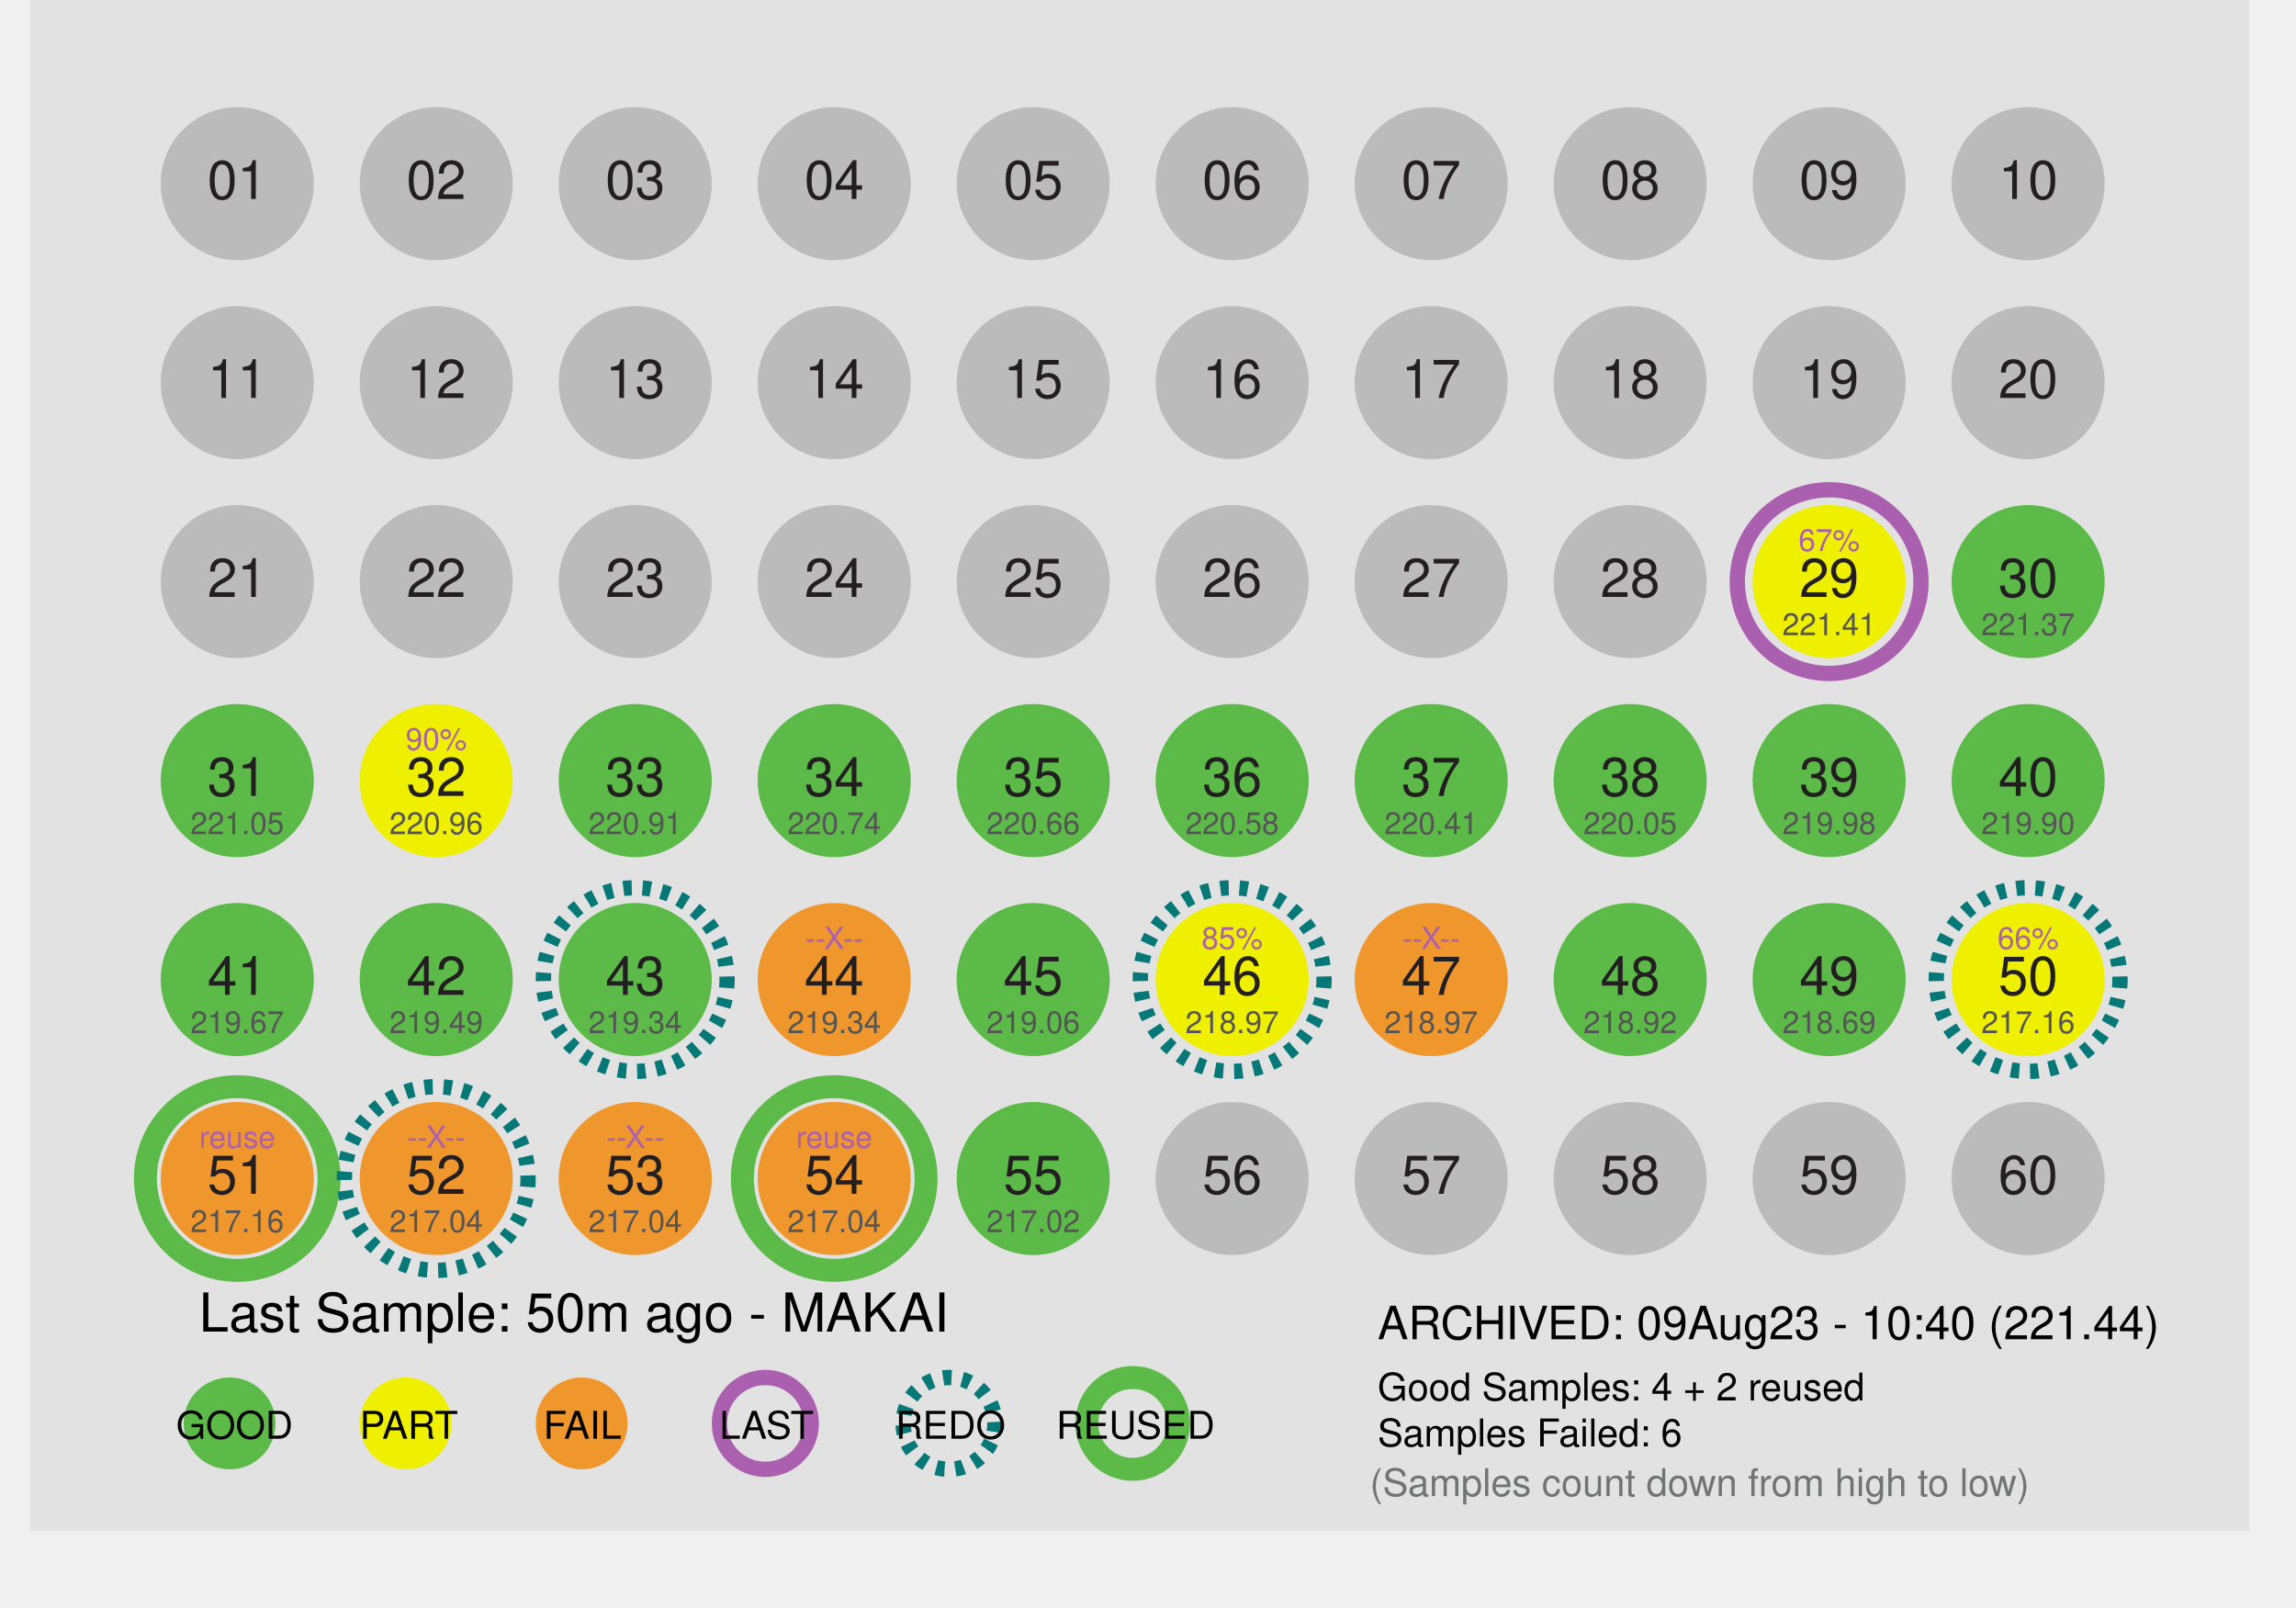
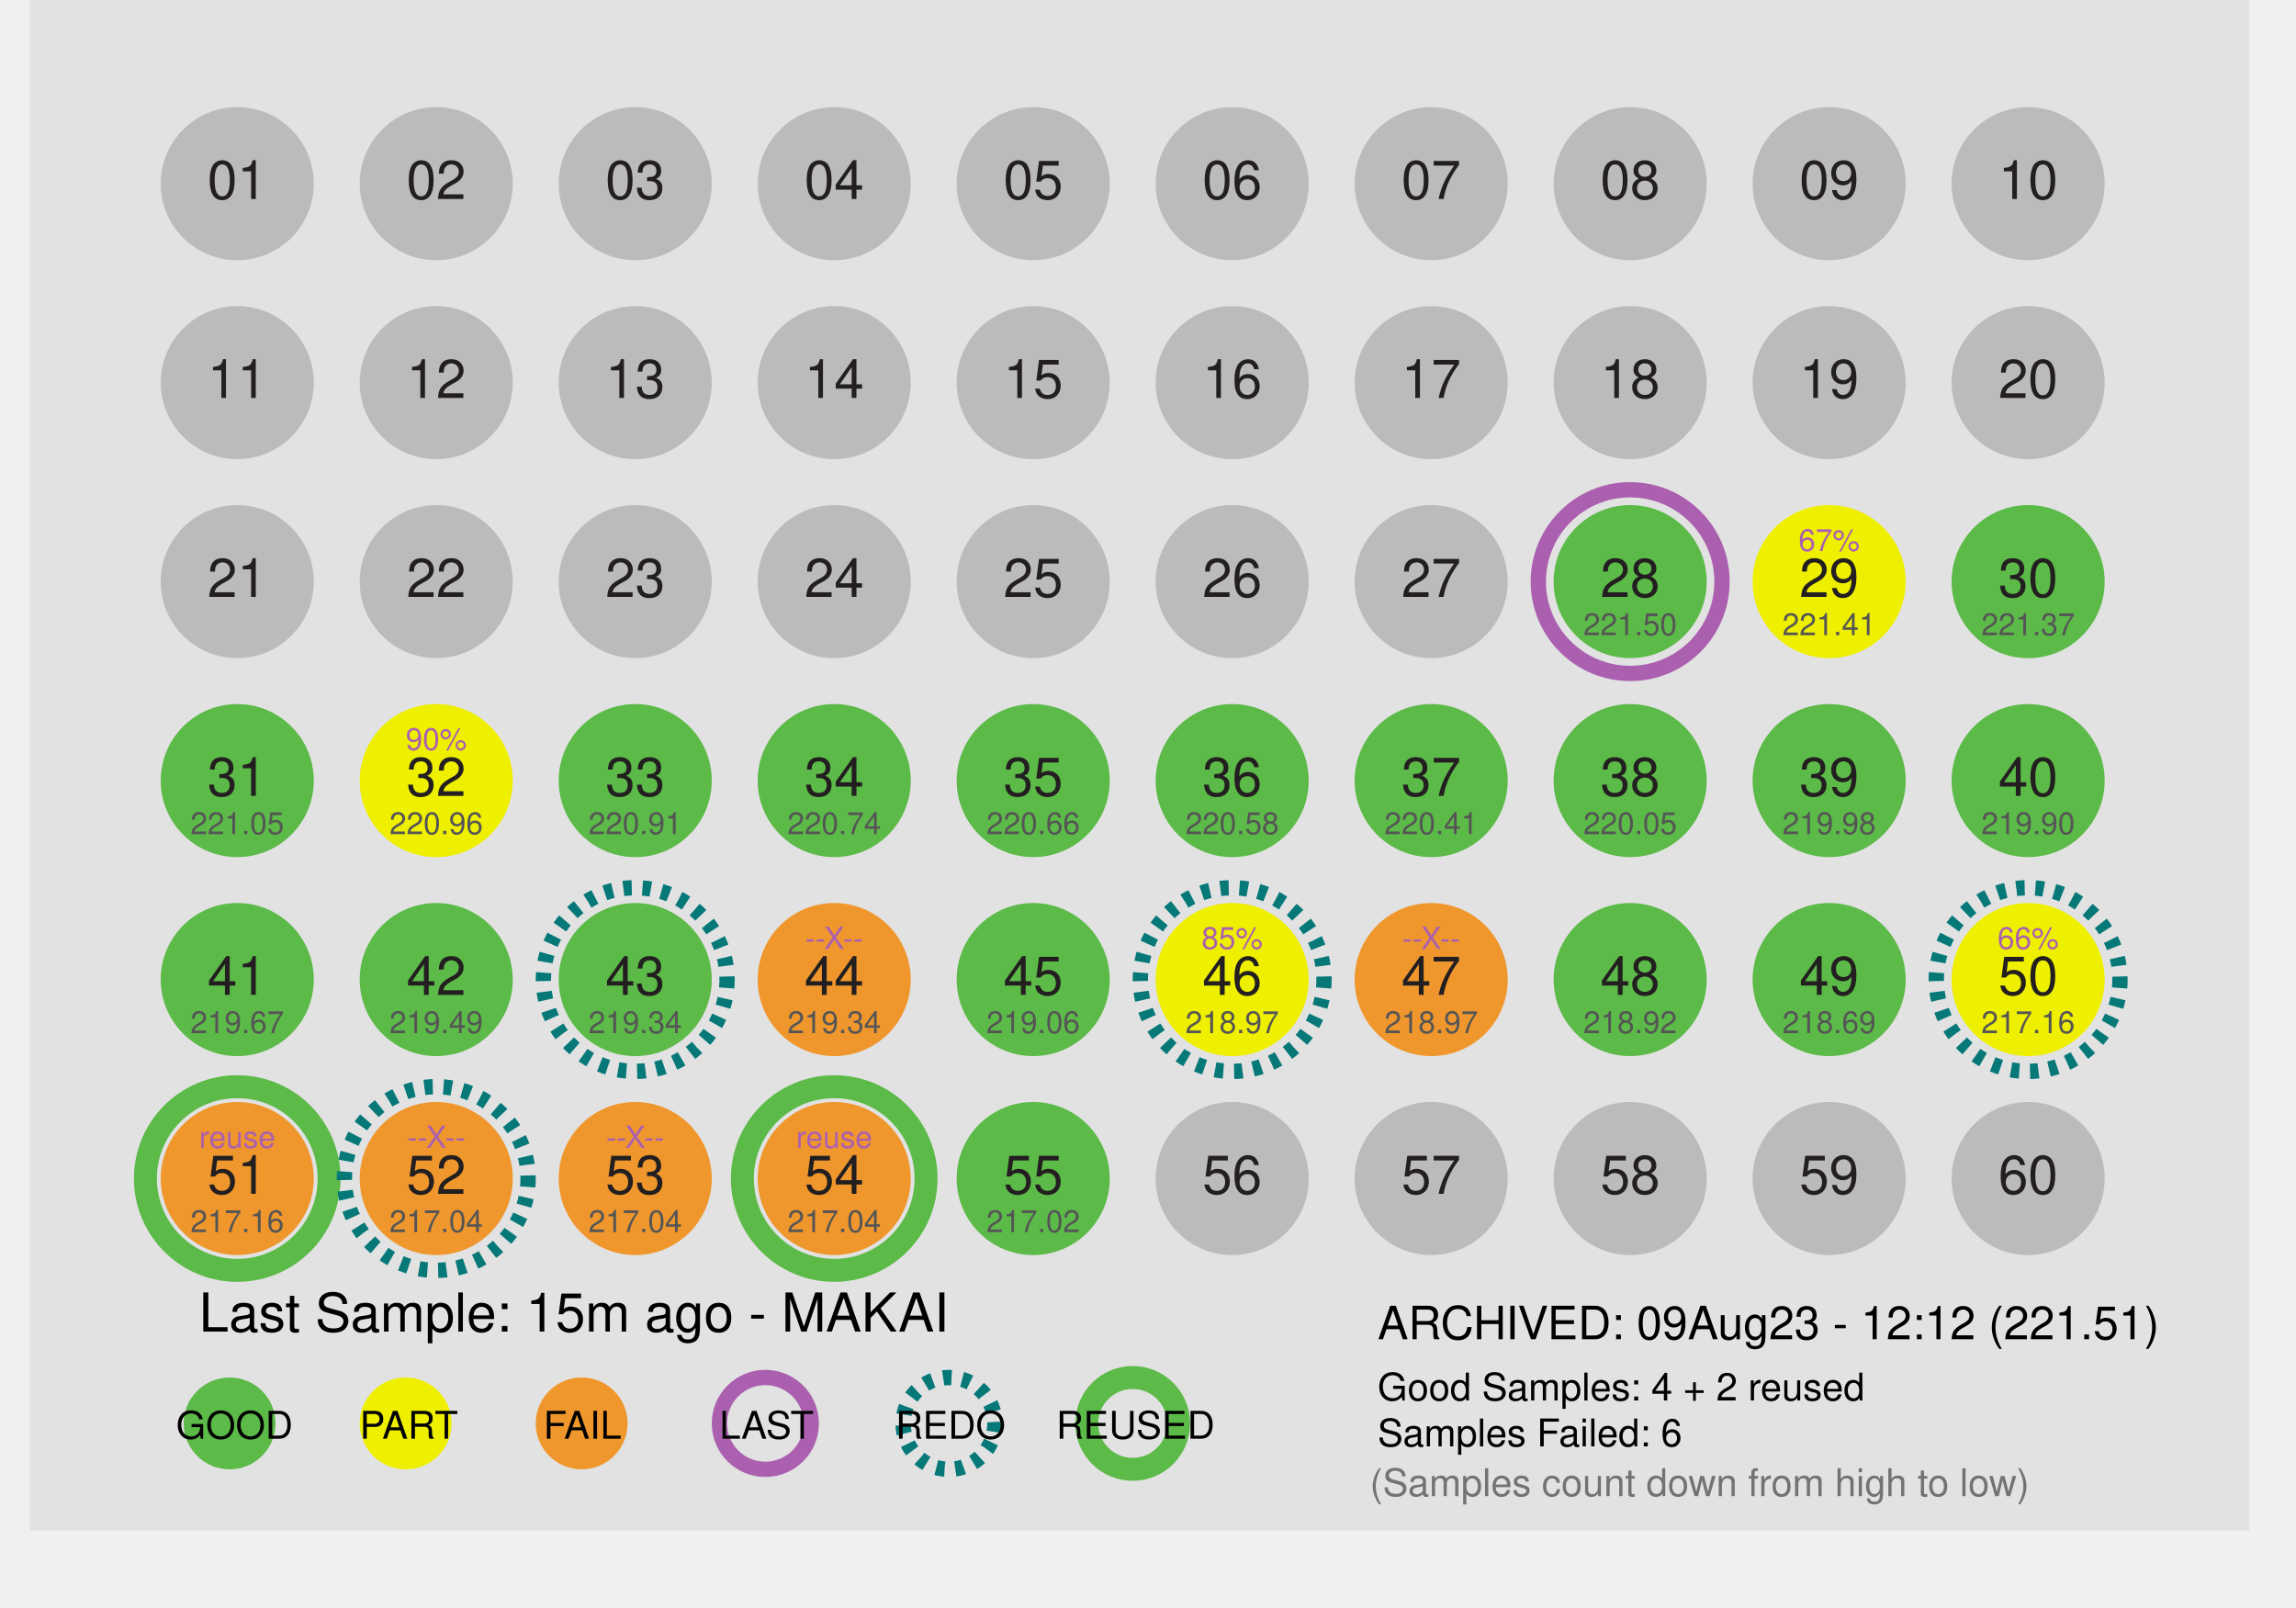
<svg xmlns="http://www.w3.org/2000/svg" id="Layer_1" data-name="Layer 1" x="0px" y="0px" viewBox="0 0 300 210" xml:space="preserve">
  <defs>
    <style>
 .st1 { fill: #dcddde; }
 .st2, .st3 { fill: #fff; }
 .st2 { stroke: #9b509f; }
 .st10, .st2, .st3 { stroke-miterlimit: 10; }
 .st10, .st2 { stroke-width: 2px; }
 .st3 { stroke: #231f20; }
 .st4 { fill: #ef972c; }
 .st5 { fill: #727373; }
 .st6 { fill: #5cba48; }
 .st7, .st8, .st9 { font-size: 7px; }
 .st7, .st8 { fill: #231f20; }
 .te5, .st7, .st9 { font-family: Helvetica; }
 .st8 { font-family: Helvetica-Bold, Helvetica; font-weight: 700; }
 .st9 { fill: #919396; }
 .st10 { fill: none; stroke: #fff; }

 .fill_gray { fill: #bbbbbb; }
 .fill_white { fill: #fff; }
 .stroke_purple { stroke: #ab60af; fill:none; stroke-width: 2px; }
 .stroke_black  { stroke: #000; fill:none; stroke-width: 2px; }
 .stroke_blue  { stroke: #067878; fill:none; stroke-width: 2px; stroke-dasharray:1.1 1.4;}
 .stroke_green  { stroke: #5cba48; fill:none; stroke-width: 3px;}
 .stroke_dash  { stroke-dasharray:1.1 1.4;}
 .stroke_2px { stroke-width: 2px; }
 .stroke_white { fill: none; stroke: #fff; }
 .stroke_none {stroke: none; fill:none};
 .stroke_darkGray { stroke: #231f20; fill: none; stroke-width: 2px;}
 .fill_orange { fill: #ef972c; }
 .fill_yellow { fill: #efef00; }
 .fill_lightgray { fill: #e2e2e2; }
 .thick_orange     { stroke-width:4px; fill:none; stroke: #ef972c; }
 .thick_yellow     { stroke-width:4px; fill:none; stroke: #f7ca0b; }
 .thick_gray       { stroke-width:4px; fill:none; stroke: #bbbbbb; }
 .thick_green      { stroke-width:4px; fill:none; stroke: #5cba48; }
 .fill_green { fill: #5cba48; }
 .font_size4 { font-size: 4px; }
 .font_size5 { font-size: 5px; }
 .font_size6 { font-size: 6px; }
 .font_size7 { font-size: 7px; }
 .font_size9 { font-size: 9px; }
 .fill_red {fill: #e24466; }
 .fill_purple {fill:#ab60af;}
 .fill_darkgray { fill: #555555; }
 .font_helv { font-family: Helvetica; }
 .font_helvBold { font-family: Helvetica-Bold, Helvetica; font-weight: 700; }
 .fill_lightergray { fill: #919396; }
    </style>
  </defs>
  <rect class="fill_lightgray" x="3.91" width="290" height="200" />
  <circle desc="c_big_01" class="stroke_none" cx="31" cy="24" r="12" />
  <circle desc="c_big_02" class="stroke_none" cx="57" cy="24" r="12" />
  <circle desc="c_big_03" class="stroke_none" cx="83" cy="24" r="12" />
  <circle desc="c_big_04" class="stroke_none" cx="109" cy="24" r="12" />
  <circle desc="c_big_05" class="stroke_none" cx="135" cy="24" r="12" />
  <circle desc="c_big_06" class="stroke_none" cx="161" cy="24" r="12" />
  <circle desc="c_big_07" class="stroke_none" cx="187" cy="24" r="12" />
  <circle desc="c_big_08" class="stroke_none" cx="213" cy="24" r="12" />
  <circle desc="c_big_09" class="stroke_none" cx="239" cy="24" r="12" />
  <circle desc="c_big_10" class="stroke_none" cx="265" cy="24" r="12" />
  <circle desc="c_big_11" class="stroke_none" cx="31" cy="50" r="12" />
  <circle desc="c_big_12" class="stroke_none" cx="57" cy="50" r="12" />
  <circle desc="c_big_13" class="stroke_none" cx="83" cy="50" r="12" />
  <circle desc="c_big_14" class="stroke_none" cx="109" cy="50" r="12" />
  <circle desc="c_big_15" class="stroke_none" cx="135" cy="50" r="12" />
  <circle desc="c_big_16" class="stroke_none" cx="161" cy="50" r="12" />
  <circle desc="c_big_17" class="stroke_none" cx="187" cy="50" r="12" />
  <circle desc="c_big_18" class="stroke_none" cx="213" cy="50" r="12" />
  <circle desc="c_big_19" class="stroke_none" cx="239" cy="50" r="12" />
  <circle desc="c_big_20" class="stroke_none" cx="265" cy="50" r="12" />
  <circle desc="c_big_21" class="stroke_none" cx="31" cy="76" r="12" />
  <circle desc="c_big_22" class="stroke_none" cx="57" cy="76" r="12" />
  <circle desc="c_big_23" class="stroke_none" cx="83" cy="76" r="12" />
  <circle desc="c_big_24" class="stroke_none" cx="109" cy="76" r="12" />
  <circle desc="c_big_25" class="stroke_none" cx="135" cy="76" r="12" />
  <circle desc="c_big_26" class="stroke_none" cx="161" cy="76" r="12" />
  <circle desc="c_big_27" class="stroke_none" cx="187" cy="76" r="12" />
-   <circle desc="c_big_28" class="stroke_none" cx="213" cy="76" r="12" />
-   <circle desc="c_big_29" class="stroke_purple" cx="239" cy="76" r="12" />
+   <circle desc="c_big_28" class="stroke_purple" cx="213" cy="76" r="12" />
+   <circle desc="c_big_29" class="stroke_none" cx="239" cy="76" r="12" />
  <circle desc="c_big_30" class="stroke_none" cx="265" cy="76" r="12" />
  <circle desc="c_big_31" class="stroke_none" cx="31" cy="102" r="12" />
  <circle desc="c_big_32" class="stroke_none" cx="57" cy="102" r="12" />
  <circle desc="c_big_33" class="stroke_none" cx="83" cy="102" r="12" />
  <circle desc="c_big_34" class="stroke_none" cx="109" cy="102" r="12" />
  <circle desc="c_big_35" class="stroke_none" cx="135" cy="102" r="12" />
  <circle desc="c_big_36" class="stroke_none" cx="161" cy="102" r="12" />
  <circle desc="c_big_37" class="stroke_none" cx="187" cy="102" r="12" />
  <circle desc="c_big_38" class="stroke_none" cx="213" cy="102" r="12" />
  <circle desc="c_big_39" class="stroke_none" cx="239" cy="102" r="12" />
  <circle desc="c_big_40" class="stroke_none" cx="265" cy="102" r="12" />
  <circle desc="c_big_41" class="stroke_none" cx="31" cy="128" r="12" />
  <circle desc="c_big_42" class="stroke_none" cx="57" cy="128" r="12" />
  <circle desc="c_big_43" class="stroke_blue" cx="83" cy="128" r="12" />
  <circle desc="c_big_44" class="stroke_none" cx="109" cy="128" r="12" />
  <circle desc="c_big_45" class="stroke_none" cx="135" cy="128" r="12" />
  <circle desc="c_big_46" class="stroke_blue" cx="161" cy="128" r="12" />
  <circle desc="c_big_47" class="stroke_none" cx="187" cy="128" r="12" />
  <circle desc="c_big_48" class="stroke_none" cx="213" cy="128" r="12" />
  <circle desc="c_big_49" class="stroke_none" cx="239" cy="128" r="12" />
  <circle desc="c_big_50" class="stroke_blue" cx="265" cy="128" r="12" />
  <circle desc="c_big_51" class="stroke_green" cx="31" cy="154" r="12" />
  <circle desc="c_big_52" class="stroke_blue" cx="57" cy="154" r="12" />
  <circle desc="c_big_53" class="stroke_none" cx="83" cy="154" r="12" />
  <circle desc="c_big_54" class="stroke_green" cx="109" cy="154" r="12" />
  <circle desc="c_big_55" class="stroke_none" cx="135" cy="154" r="12" />
  <circle desc="c_big_56" class="stroke_none" cx="161" cy="154" r="12" />
  <circle desc="c_big_57" class="stroke_none" cx="187" cy="154" r="12" />
  <circle desc="c_big_58" class="stroke_none" cx="213" cy="154" r="12" />
  <circle desc="c_big_59" class="stroke_none" cx="239" cy="154" r="12" />
  <circle desc="c_big_60" class="stroke_none" cx="265" cy="154" r="12" />
  <circle desc="c_small_01" class="fill_gray" cx="31" cy="24" r="10" />
  <circle desc="c_small_02" class="fill_gray" cx="57" cy="24" r="10" />
  <circle desc="c_small_03" class="fill_gray" cx="83" cy="24" r="10" />
  <circle desc="c_small_04" class="fill_gray" cx="109" cy="24" r="10" />
  <circle desc="c_small_05" class="fill_gray" cx="135" cy="24" r="10" />
  <circle desc="c_small_06" class="fill_gray" cx="161" cy="24" r="10" />
  <circle desc="c_small_07" class="fill_gray" cx="187" cy="24" r="10" />
  <circle desc="c_small_08" class="fill_gray" cx="213" cy="24" r="10" />
  <circle desc="c_small_09" class="fill_gray" cx="239" cy="24" r="10" />
  <circle desc="c_small_10" class="fill_gray" cx="265" cy="24" r="10" />
  <circle desc="c_small_11" class="fill_gray" cx="31" cy="50" r="10" />
  <circle desc="c_small_12" class="fill_gray" cx="57" cy="50" r="10" />
  <circle desc="c_small_13" class="fill_gray" cx="83" cy="50" r="10" />
  <circle desc="c_small_14" class="fill_gray" cx="109" cy="50" r="10" />
  <circle desc="c_small_15" class="fill_gray" cx="135" cy="50" r="10" />
  <circle desc="c_small_16" class="fill_gray" cx="161" cy="50" r="10" />
  <circle desc="c_small_17" class="fill_gray" cx="187" cy="50" r="10" />
  <circle desc="c_small_18" class="fill_gray" cx="213" cy="50" r="10" />
  <circle desc="c_small_19" class="fill_gray" cx="239" cy="50" r="10" />
  <circle desc="c_small_20" class="fill_gray" cx="265" cy="50" r="10" />
  <circle desc="c_small_21" class="fill_gray" cx="31" cy="76" r="10" />
  <circle desc="c_small_22" class="fill_gray" cx="57" cy="76" r="10" />
  <circle desc="c_small_23" class="fill_gray" cx="83" cy="76" r="10" />
  <circle desc="c_small_24" class="fill_gray" cx="109" cy="76" r="10" />
  <circle desc="c_small_25" class="fill_gray" cx="135" cy="76" r="10" />
  <circle desc="c_small_26" class="fill_gray" cx="161" cy="76" r="10" />
  <circle desc="c_small_27" class="fill_gray" cx="187" cy="76" r="10" />
-   <circle desc="c_small_28" class="fill_gray" cx="213" cy="76" r="10" />
+   <circle desc="c_small_28" class="fill_green" cx="213" cy="76" r="10" />
  <circle desc="c_small_29" class="fill_yellow" cx="239" cy="76" r="10" />
  <circle desc="c_small_30" class="fill_green" cx="265" cy="76" r="10" />
  <circle desc="c_small_31" class="fill_green" cx="31" cy="102" r="10" />
  <circle desc="c_small_32" class="fill_yellow" cx="57" cy="102" r="10" />
  <circle desc="c_small_33" class="fill_green" cx="83" cy="102" r="10" />
  <circle desc="c_small_34" class="fill_green" cx="109" cy="102" r="10" />
  <circle desc="c_small_35" class="fill_green" cx="135" cy="102" r="10" />
  <circle desc="c_small_36" class="fill_green" cx="161" cy="102" r="10" />
  <circle desc="c_small_37" class="fill_green" cx="187" cy="102" r="10" />
  <circle desc="c_small_38" class="fill_green" cx="213" cy="102" r="10" />
  <circle desc="c_small_39" class="fill_green" cx="239" cy="102" r="10" />
  <circle desc="c_small_40" class="fill_green" cx="265" cy="102" r="10" />
  <circle desc="c_small_41" class="fill_green" cx="31" cy="128" r="10" />
  <circle desc="c_small_42" class="fill_green" cx="57" cy="128" r="10" />
  <circle desc="c_small_43" class="fill_green" cx="83" cy="128" r="10" />
  <circle desc="c_small_44" class="fill_orange" cx="109" cy="128" r="10" />
  <circle desc="c_small_45" class="fill_green" cx="135" cy="128" r="10" />
  <circle desc="c_small_46" class="fill_yellow" cx="161" cy="128" r="10" />
  <circle desc="c_small_47" class="fill_orange" cx="187" cy="128" r="10" />
  <circle desc="c_small_48" class="fill_green" cx="213" cy="128" r="10" />
  <circle desc="c_small_49" class="fill_green" cx="239" cy="128" r="10" />
  <circle desc="c_small_50" class="fill_yellow" cx="265" cy="128" r="10" />
  <circle desc="c_small_51" class="fill_orange" cx="31" cy="154" r="10" />
  <circle desc="c_small_52" class="fill_orange" cx="57" cy="154" r="10" />
  <circle desc="c_small_53" class="fill_orange" cx="83" cy="154" r="10" />
  <circle desc="c_small_54" class="fill_orange" cx="109" cy="154" r="10" />
  <circle desc="c_small_55" class="fill_green" cx="135" cy="154" r="10" />
  <circle desc="c_small_56" class="fill_gray" cx="161" cy="154" r="10" />
  <circle desc="c_small_57" class="fill_gray" cx="187" cy="154" r="10" />
  <circle desc="c_small_58" class="fill_gray" cx="213" cy="154" r="10" />
  <circle desc="c_small_59" class="fill_gray" cx="239" cy="154" r="10" />
  <circle desc="c_small_60" class="fill_gray" cx="265" cy="154" r="10" />
  <text desc="t_label_01" class="st7" text-anchor="middle" transform="translate(31 26)">01</text>
  <text desc="t_label_02" class="st7" text-anchor="middle" transform="translate(57 26)">02</text>
  <text desc="t_label_03" class="st7" text-anchor="middle" transform="translate(83 26)">03</text>
  <text desc="t_label_04" class="st7" text-anchor="middle" transform="translate(109 26)">04</text>
  <text desc="t_label_05" class="st7" text-anchor="middle" transform="translate(135 26)">05</text>
  <text desc="t_label_06" class="st7" text-anchor="middle" transform="translate(161 26)">06</text>
  <text desc="t_label_07" class="st7" text-anchor="middle" transform="translate(187 26)">07</text>
  <text desc="t_label_08" class="st7" text-anchor="middle" transform="translate(213 26)">08</text>
  <text desc="t_label_09" class="st7" text-anchor="middle" transform="translate(239 26)">09</text>
  <text desc="t_label_10" class="st7" text-anchor="middle" transform="translate(265 26)">10</text>
  <text desc="t_label_11" class="st7" text-anchor="middle" transform="translate(31 52)">11</text>
  <text desc="t_label_12" class="st7" text-anchor="middle" transform="translate(57 52)">12</text>
  <text desc="t_label_13" class="st7" text-anchor="middle" transform="translate(83 52)">13</text>
  <text desc="t_label_14" class="st7" text-anchor="middle" transform="translate(109 52)">14</text>
  <text desc="t_label_15" class="st7" text-anchor="middle" transform="translate(135 52)">15</text>
  <text desc="t_label_16" class="st7" text-anchor="middle" transform="translate(161 52)">16</text>
  <text desc="t_label_17" class="st7" text-anchor="middle" transform="translate(187 52)">17</text>
  <text desc="t_label_18" class="st7" text-anchor="middle" transform="translate(213 52)">18</text>
  <text desc="t_label_19" class="st7" text-anchor="middle" transform="translate(239 52)">19</text>
  <text desc="t_label_20" class="st7" text-anchor="middle" transform="translate(265 52)">20</text>
  <text desc="t_label_21" class="st7" text-anchor="middle" transform="translate(31 78)">21</text>
  <text desc="t_label_22" class="st7" text-anchor="middle" transform="translate(57 78)">22</text>
  <text desc="t_label_23" class="st7" text-anchor="middle" transform="translate(83 78)">23</text>
  <text desc="t_label_24" class="st7" text-anchor="middle" transform="translate(109 78)">24</text>
  <text desc="t_label_25" class="st7" text-anchor="middle" transform="translate(135 78)">25</text>
  <text desc="t_label_26" class="st7" text-anchor="middle" transform="translate(161 78)">26</text>
  <text desc="t_label_27" class="st7" text-anchor="middle" transform="translate(187 78)">27</text>
  <text desc="t_label_28" class="st7" text-anchor="middle" transform="translate(213 78)">28</text>
  <text desc="t_label_29" class="st7" text-anchor="middle" transform="translate(239 78)">29</text>
  <text desc="t_label_30" class="st7" text-anchor="middle" transform="translate(265 78)">30</text>
  <text desc="t_label_31" class="st7" text-anchor="middle" transform="translate(31 104)">31</text>
  <text desc="t_label_32" class="st7" text-anchor="middle" transform="translate(57 104)">32</text>
  <text desc="t_label_33" class="st7" text-anchor="middle" transform="translate(83 104)">33</text>
  <text desc="t_label_34" class="st7" text-anchor="middle" transform="translate(109 104)">34</text>
  <text desc="t_label_35" class="st7" text-anchor="middle" transform="translate(135 104)">35</text>
  <text desc="t_label_36" class="st7" text-anchor="middle" transform="translate(161 104)">36</text>
  <text desc="t_label_37" class="st7" text-anchor="middle" transform="translate(187 104)">37</text>
  <text desc="t_label_38" class="st7" text-anchor="middle" transform="translate(213 104)">38</text>
  <text desc="t_label_39" class="st7" text-anchor="middle" transform="translate(239 104)">39</text>
  <text desc="t_label_40" class="st7" text-anchor="middle" transform="translate(265 104)">40</text>
  <text desc="t_label_41" class="st7" text-anchor="middle" transform="translate(31 130)">41</text>
  <text desc="t_label_42" class="st7" text-anchor="middle" transform="translate(57 130)">42</text>
  <text desc="t_label_43" class="st7" text-anchor="middle" transform="translate(83 130)">43</text>
  <text desc="t_label_44" class="st7" text-anchor="middle" transform="translate(109 130)">44</text>
  <text desc="t_label_45" class="st7" text-anchor="middle" transform="translate(135 130)">45</text>
  <text desc="t_label_46" class="st7" text-anchor="middle" transform="translate(161 130)">46</text>
  <text desc="t_label_47" class="st7" text-anchor="middle" transform="translate(187 130)">47</text>
  <text desc="t_label_48" class="st7" text-anchor="middle" transform="translate(213 130)">48</text>
  <text desc="t_label_49" class="st7" text-anchor="middle" transform="translate(239 130)">49</text>
  <text desc="t_label_50" class="st7" text-anchor="middle" transform="translate(265 130)">50</text>
  <text desc="t_label_51" class="st7" text-anchor="middle" transform="translate(31 156)">51</text>
  <text desc="t_label_52" class="st7" text-anchor="middle" transform="translate(57 156)">52</text>
  <text desc="t_label_53" class="st7" text-anchor="middle" transform="translate(83 156)">53</text>
  <text desc="t_label_54" class="st7" text-anchor="middle" transform="translate(109 156)">54</text>
  <text desc="t_label_55" class="st7" text-anchor="middle" transform="translate(135 156)">55</text>
  <text desc="t_label_56" class="st7" text-anchor="middle" transform="translate(161 156)">56</text>
  <text desc="t_label_57" class="st7" text-anchor="middle" transform="translate(187 156)">57</text>
  <text desc="t_label_58" class="st7" text-anchor="middle" transform="translate(213 156)">58</text>
  <text desc="t_label_59" class="st7" text-anchor="middle" transform="translate(239 156)">59</text>
  <text desc="t_label_60" class="st7" text-anchor="middle" transform="translate(265 156)">60</text>
  <text desc="pct_label_01" text-anchor="middle" class="te5 font_size4 fill_purple" transform="translate(31 20)" />
  <text desc="pct_label_02" text-anchor="middle" class="te5 font_size4 fill_purple" transform="translate(57 20)" />
  <text desc="pct_label_03" text-anchor="middle" class="te5 font_size4 fill_purple" transform="translate(83 20)" />
  <text desc="pct_label_04" text-anchor="middle" class="te5 font_size4 fill_purple" transform="translate(109 20)" />
  <text desc="pct_label_05" text-anchor="middle" class="te5 font_size4 fill_purple" transform="translate(135 20)" />
  <text desc="pct_label_06" text-anchor="middle" class="te5 font_size4 fill_purple" transform="translate(161 20)" />
  <text desc="pct_label_07" text-anchor="middle" class="te5 font_size4 fill_purple" transform="translate(187 20)" />
  <text desc="pct_label_08" text-anchor="middle" class="te5 font_size4 fill_purple" transform="translate(213 20)" />
  <text desc="pct_label_09" text-anchor="middle" class="te5 font_size4 fill_purple" transform="translate(239 20)" />
  <text desc="pct_label_10" text-anchor="middle" class="te5 font_size4 fill_purple" transform="translate(265 20)" />
  <text desc="pct_label_11" text-anchor="middle" class="te5 font_size4 fill_purple" transform="translate(31 46)" />
  <text desc="pct_label_12" text-anchor="middle" class="te5 font_size4 fill_purple" transform="translate(57 46)" />
  <text desc="pct_label_13" text-anchor="middle" class="te5 font_size4 fill_purple" transform="translate(83 46)" />
  <text desc="pct_label_14" text-anchor="middle" class="te5 font_size4 fill_purple" transform="translate(109 46)" />
  <text desc="pct_label_15" text-anchor="middle" class="te5 font_size4 fill_purple" transform="translate(135 46)" />
  <text desc="pct_label_16" text-anchor="middle" class="te5 font_size4 fill_purple" transform="translate(161 46)" />
  <text desc="pct_label_17" text-anchor="middle" class="te5 font_size4 fill_purple" transform="translate(187 46)" />
  <text desc="pct_label_18" text-anchor="middle" class="te5 font_size4 fill_purple" transform="translate(213 46)" />
  <text desc="pct_label_19" text-anchor="middle" class="te5 font_size4 fill_purple" transform="translate(239 46)" />
  <text desc="pct_label_20" text-anchor="middle" class="te5 font_size4 fill_purple" transform="translate(265 46)" />
  <text desc="pct_label_21" text-anchor="middle" class="te5 font_size4 fill_purple" transform="translate(31 72)" />
  <text desc="pct_label_22" text-anchor="middle" class="te5 font_size4 fill_purple" transform="translate(57 72)" />
  <text desc="pct_label_23" text-anchor="middle" class="te5 font_size4 fill_purple" transform="translate(83 72)" />
  <text desc="pct_label_24" text-anchor="middle" class="te5 font_size4 fill_purple" transform="translate(109 72)" />
  <text desc="pct_label_25" text-anchor="middle" class="te5 font_size4 fill_purple" transform="translate(135 72)" />
  <text desc="pct_label_26" text-anchor="middle" class="te5 font_size4 fill_purple" transform="translate(161 72)" />
  <text desc="pct_label_27" text-anchor="middle" class="te5 font_size4 fill_purple" transform="translate(187 72)" />
  <text desc="pct_label_28" text-anchor="middle" class="te5 font_size4 fill_purple" transform="translate(213 72)" />
  <text desc="pct_label_29" text-anchor="middle" class="te5 font_size4 fill_purple" transform="translate(239 72)">67%</text>
  <text desc="pct_label_30" text-anchor="middle" class="te5 font_size4 fill_purple" transform="translate(265 72)" />
  <text desc="pct_label_31" text-anchor="middle" class="te5 font_size4 fill_purple" transform="translate(31 98)" />
  <text desc="pct_label_32" text-anchor="middle" class="te5 font_size4 fill_purple" transform="translate(57 98)">90%</text>
  <text desc="pct_label_33" text-anchor="middle" class="te5 font_size4 fill_purple" transform="translate(83 98)" />
  <text desc="pct_label_34" text-anchor="middle" class="te5 font_size4 fill_purple" transform="translate(109 98)" />
  <text desc="pct_label_35" text-anchor="middle" class="te5 font_size4 fill_purple" transform="translate(135 98)" />
  <text desc="pct_label_36" text-anchor="middle" class="te5 font_size4 fill_purple" transform="translate(161 98)" />
  <text desc="pct_label_37" text-anchor="middle" class="te5 font_size4 fill_purple" transform="translate(187 98)" />
  <text desc="pct_label_38" text-anchor="middle" class="te5 font_size4 fill_purple" transform="translate(213 98)" />
  <text desc="pct_label_39" text-anchor="middle" class="te5 font_size4 fill_purple" transform="translate(239 98)" />
  <text desc="pct_label_40" text-anchor="middle" class="te5 font_size4 fill_purple" transform="translate(265 98)" />
  <text desc="pct_label_41" text-anchor="middle" class="te5 font_size4 fill_purple" transform="translate(31 124)" />
  <text desc="pct_label_42" text-anchor="middle" class="te5 font_size4 fill_purple" transform="translate(57 124)" />
  <text desc="pct_label_43" text-anchor="middle" class="te5 font_size4 fill_purple" transform="translate(83 124)" />
  <text desc="pct_label_44" text-anchor="middle" class="te5 font_size4 fill_purple" transform="translate(109 124)">--X--</text>
  <text desc="pct_label_45" text-anchor="middle" class="te5 font_size4 fill_purple" transform="translate(135 124)" />
  <text desc="pct_label_46" text-anchor="middle" class="te5 font_size4 fill_purple" transform="translate(161 124)">85%</text>
  <text desc="pct_label_47" text-anchor="middle" class="te5 font_size4 fill_purple" transform="translate(187 124)">--X--</text>
  <text desc="pct_label_48" text-anchor="middle" class="te5 font_size4 fill_purple" transform="translate(213 124)" />
  <text desc="pct_label_49" text-anchor="middle" class="te5 font_size4 fill_purple" transform="translate(239 124)" />
  <text desc="pct_label_50" text-anchor="middle" class="te5 font_size4 fill_purple" transform="translate(265 124)">66%</text>
  <text desc="pct_label_51" text-anchor="middle" class="te5 font_size4 fill_purple" transform="translate(31 150)">reuse</text>
  <text desc="pct_label_52" text-anchor="middle" class="te5 font_size4 fill_purple" transform="translate(57 150)">--X--</text>
  <text desc="pct_label_53" text-anchor="middle" class="te5 font_size4 fill_purple" transform="translate(83 150)">--X--</text>
  <text desc="pct_label_54" text-anchor="middle" class="te5 font_size4 fill_purple" transform="translate(109 150)">reuse</text>
  <text desc="pct_label_55" text-anchor="middle" class="te5 font_size4 fill_purple" transform="translate(135 150)" />
  <text desc="pct_label_56" text-anchor="middle" class="te5 font_size4 fill_purple" transform="translate(161 150)" />
  <text desc="pct_label_57" text-anchor="middle" class="te5 font_size4 fill_purple" transform="translate(187 150)" />
  <text desc="pct_label_58" text-anchor="middle" class="te5 font_size4 fill_purple" transform="translate(213 150)" />
  <text desc="pct_label_59" text-anchor="middle" class="te5 font_size4 fill_purple" transform="translate(239 150)" />
  <text desc="pct_label_60" text-anchor="middle" class="te5 font_size4 fill_purple" transform="translate(265 150)" />
  <text desc="time_label_01" text-anchor="middle" class="te5 font_size4 fill_darkgray" transform="translate(31 31)" />
  <text desc="time_label_02" text-anchor="middle" class="te5 font_size4 fill_darkgray" transform="translate(57 31)" />
  <text desc="time_label_03" text-anchor="middle" class="te5 font_size4 fill_darkgray" transform="translate(83 31)" />
  <text desc="time_label_04" text-anchor="middle" class="te5 font_size4 fill_darkgray" transform="translate(109 31)" />
  <text desc="time_label_05" text-anchor="middle" class="te5 font_size4 fill_darkgray" transform="translate(135 31)" />
  <text desc="time_label_06" text-anchor="middle" class="te5 font_size4 fill_darkgray" transform="translate(161 31)" />
  <text desc="time_label_07" text-anchor="middle" class="te5 font_size4 fill_darkgray" transform="translate(187 31)" />
  <text desc="time_label_08" text-anchor="middle" class="te5 font_size4 fill_darkgray" transform="translate(213 31)" />
  <text desc="time_label_09" text-anchor="middle" class="te5 font_size4 fill_darkgray" transform="translate(239 31)" />
  <text desc="time_label_10" text-anchor="middle" class="te5 font_size4 fill_darkgray" transform="translate(265 31)" />
  <text desc="time_label_11" text-anchor="middle" class="te5 font_size4 fill_darkgray" transform="translate(31 57)" />
  <text desc="time_label_12" text-anchor="middle" class="te5 font_size4 fill_darkgray" transform="translate(57 57)" />
  <text desc="time_label_13" text-anchor="middle" class="te5 font_size4 fill_darkgray" transform="translate(83 57)" />
  <text desc="time_label_14" text-anchor="middle" class="te5 font_size4 fill_darkgray" transform="translate(109 57)" />
  <text desc="time_label_15" text-anchor="middle" class="te5 font_size4 fill_darkgray" transform="translate(135 57)" />
  <text desc="time_label_16" text-anchor="middle" class="te5 font_size4 fill_darkgray" transform="translate(161 57)" />
  <text desc="time_label_17" text-anchor="middle" class="te5 font_size4 fill_darkgray" transform="translate(187 57)" />
  <text desc="time_label_18" text-anchor="middle" class="te5 font_size4 fill_darkgray" transform="translate(213 57)" />
  <text desc="time_label_19" text-anchor="middle" class="te5 font_size4 fill_darkgray" transform="translate(239 57)" />
  <text desc="time_label_20" text-anchor="middle" class="te5 font_size4 fill_darkgray" transform="translate(265 57)" />
  <text desc="time_label_21" text-anchor="middle" class="te5 font_size4 fill_darkgray" transform="translate(31 83)" />
  <text desc="time_label_22" text-anchor="middle" class="te5 font_size4 fill_darkgray" transform="translate(57 83)" />
  <text desc="time_label_23" text-anchor="middle" class="te5 font_size4 fill_darkgray" transform="translate(83 83)" />
  <text desc="time_label_24" text-anchor="middle" class="te5 font_size4 fill_darkgray" transform="translate(109 83)" />
  <text desc="time_label_25" text-anchor="middle" class="te5 font_size4 fill_darkgray" transform="translate(135 83)" />
  <text desc="time_label_26" text-anchor="middle" class="te5 font_size4 fill_darkgray" transform="translate(161 83)" />
  <text desc="time_label_27" text-anchor="middle" class="te5 font_size4 fill_darkgray" transform="translate(187 83)" />
-   <text desc="time_label_28" text-anchor="middle" class="te5 font_size4 fill_darkgray" transform="translate(213 83)" />
+   <text desc="time_label_28" text-anchor="middle" class="te5 font_size4 fill_darkgray" transform="translate(213 83)">221.50</text>
  <text desc="time_label_29" text-anchor="middle" class="te5 font_size4 fill_darkgray" transform="translate(239 83)">221.41</text>
  <text desc="time_label_30" text-anchor="middle" class="te5 font_size4 fill_darkgray" transform="translate(265 83)">221.37</text>
  <text desc="time_label_31" text-anchor="middle" class="te5 font_size4 fill_darkgray" transform="translate(31 109)">221.05</text>
  <text desc="time_label_32" text-anchor="middle" class="te5 font_size4 fill_darkgray" transform="translate(57 109)">220.96</text>
  <text desc="time_label_33" text-anchor="middle" class="te5 font_size4 fill_darkgray" transform="translate(83 109)">220.91</text>
  <text desc="time_label_34" text-anchor="middle" class="te5 font_size4 fill_darkgray" transform="translate(109 109)">220.74</text>
  <text desc="time_label_35" text-anchor="middle" class="te5 font_size4 fill_darkgray" transform="translate(135 109)">220.66</text>
  <text desc="time_label_36" text-anchor="middle" class="te5 font_size4 fill_darkgray" transform="translate(161 109)">220.58</text>
  <text desc="time_label_37" text-anchor="middle" class="te5 font_size4 fill_darkgray" transform="translate(187 109)">220.41</text>
  <text desc="time_label_38" text-anchor="middle" class="te5 font_size4 fill_darkgray" transform="translate(213 109)">220.05</text>
  <text desc="time_label_39" text-anchor="middle" class="te5 font_size4 fill_darkgray" transform="translate(239 109)">219.98</text>
  <text desc="time_label_40" text-anchor="middle" class="te5 font_size4 fill_darkgray" transform="translate(265 109)">219.90</text>
  <text desc="time_label_41" text-anchor="middle" class="te5 font_size4 fill_darkgray" transform="translate(31 135)">219.67</text>
  <text desc="time_label_42" text-anchor="middle" class="te5 font_size4 fill_darkgray" transform="translate(57 135)">219.49</text>
  <text desc="time_label_43" text-anchor="middle" class="te5 font_size4 fill_darkgray" transform="translate(83 135)">219.34</text>
  <text desc="time_label_44" text-anchor="middle" class="te5 font_size4 fill_darkgray" transform="translate(109 135)">219.34</text>
  <text desc="time_label_45" text-anchor="middle" class="te5 font_size4 fill_darkgray" transform="translate(135 135)">219.06</text>
  <text desc="time_label_46" text-anchor="middle" class="te5 font_size4 fill_darkgray" transform="translate(161 135)">218.97</text>
  <text desc="time_label_47" text-anchor="middle" class="te5 font_size4 fill_darkgray" transform="translate(187 135)">218.97</text>
  <text desc="time_label_48" text-anchor="middle" class="te5 font_size4 fill_darkgray" transform="translate(213 135)">218.92</text>
  <text desc="time_label_49" text-anchor="middle" class="te5 font_size4 fill_darkgray" transform="translate(239 135)">218.69</text>
  <text desc="time_label_50" text-anchor="middle" class="te5 font_size4 fill_darkgray" transform="translate(265 135)">217.16</text>
  <text desc="time_label_51" text-anchor="middle" class="te5 font_size4 fill_darkgray" transform="translate(31 161)">217.16</text>
  <text desc="time_label_52" text-anchor="middle" class="te5 font_size4 fill_darkgray" transform="translate(57 161)">217.04</text>
  <text desc="time_label_53" text-anchor="middle" class="te5 font_size4 fill_darkgray" transform="translate(83 161)">217.04</text>
  <text desc="time_label_54" text-anchor="middle" class="te5 font_size4 fill_darkgray" transform="translate(109 161)">217.04</text>
  <text desc="time_label_55" text-anchor="middle" class="te5 font_size4 fill_darkgray" transform="translate(135 161)">217.02</text>
  <text desc="time_label_56" text-anchor="middle" class="te5 font_size4 fill_darkgray" transform="translate(161 161)" />
  <text desc="time_label_57" text-anchor="middle" class="te5 font_size4 fill_darkgray" transform="translate(187 161)" />
  <text desc="time_label_58" text-anchor="middle" class="te5 font_size4 fill_darkgray" transform="translate(213 161)" />
  <text desc="time_label_59" text-anchor="middle" class="te5 font_size4 fill_darkgray" transform="translate(239 161)" />
  <text desc="time_label_60" text-anchor="middle" class="te5 font_size4 fill_darkgray" transform="translate(265 161)" />
-   <text class="font_helv font_size7" transform="translate(26 174)">Last Sample: 50m ago - MAKAI</text>
-   <text class="font_helv font_size6" transform="translate(180 175)">ARCHIVED: 09Aug23 - 10:40 (221.44)</text>
+   <text class="font_helv font_size7" transform="translate(26 174)">Last Sample: 15m ago - MAKAI</text>
+   <text class="font_helv font_size6" transform="translate(180 175)">ARCHIVED: 09Aug23 - 12:12 (221.51)</text>
  <text class="te5 font_size5" transform="translate(180 183)">Good Samples: 4 + 2 reused</text>
  <text class="te5 font_size5" transform="translate(180 189)">Samples Failed: 6</text>
  <text class="te5 st5 font_size5" transform="translate(179 195.5)">(Samples count down from high to low)</text>
  <circle class="fill_green" cx="30" cy="186" r="6" />
  <text class="te5 font_size5" transform="translate(23.0 188)">GOOD</text>
  <circle class="fill_yellow" cx="53" cy="186" r="6" />
  <text class="te5 font_size5" transform="translate(47.0 188)">PART</text>
  <circle class="fill_orange" cx="76" cy="186" r="6" />
  <text class="te5 font_size5" transform="translate(71.0 188)">FAIL</text>
  <circle class="stroke_purple" cx="100" cy="186" r="6" />
  <text class="te5 font_size5" transform="translate(94.0 188)">LAST</text>
  <circle class="stroke_blue stroke_dash" cx="124" cy="186" r="6" />
  <text class="te5 font_size5" transform="translate(117.0 188)">REDO</text>
  <circle class="stroke_green" cx="148" cy="186" r="6" />
  <text class="te5 font_size5" transform="translate(138.0 188)">REUSED</text>
</svg>
